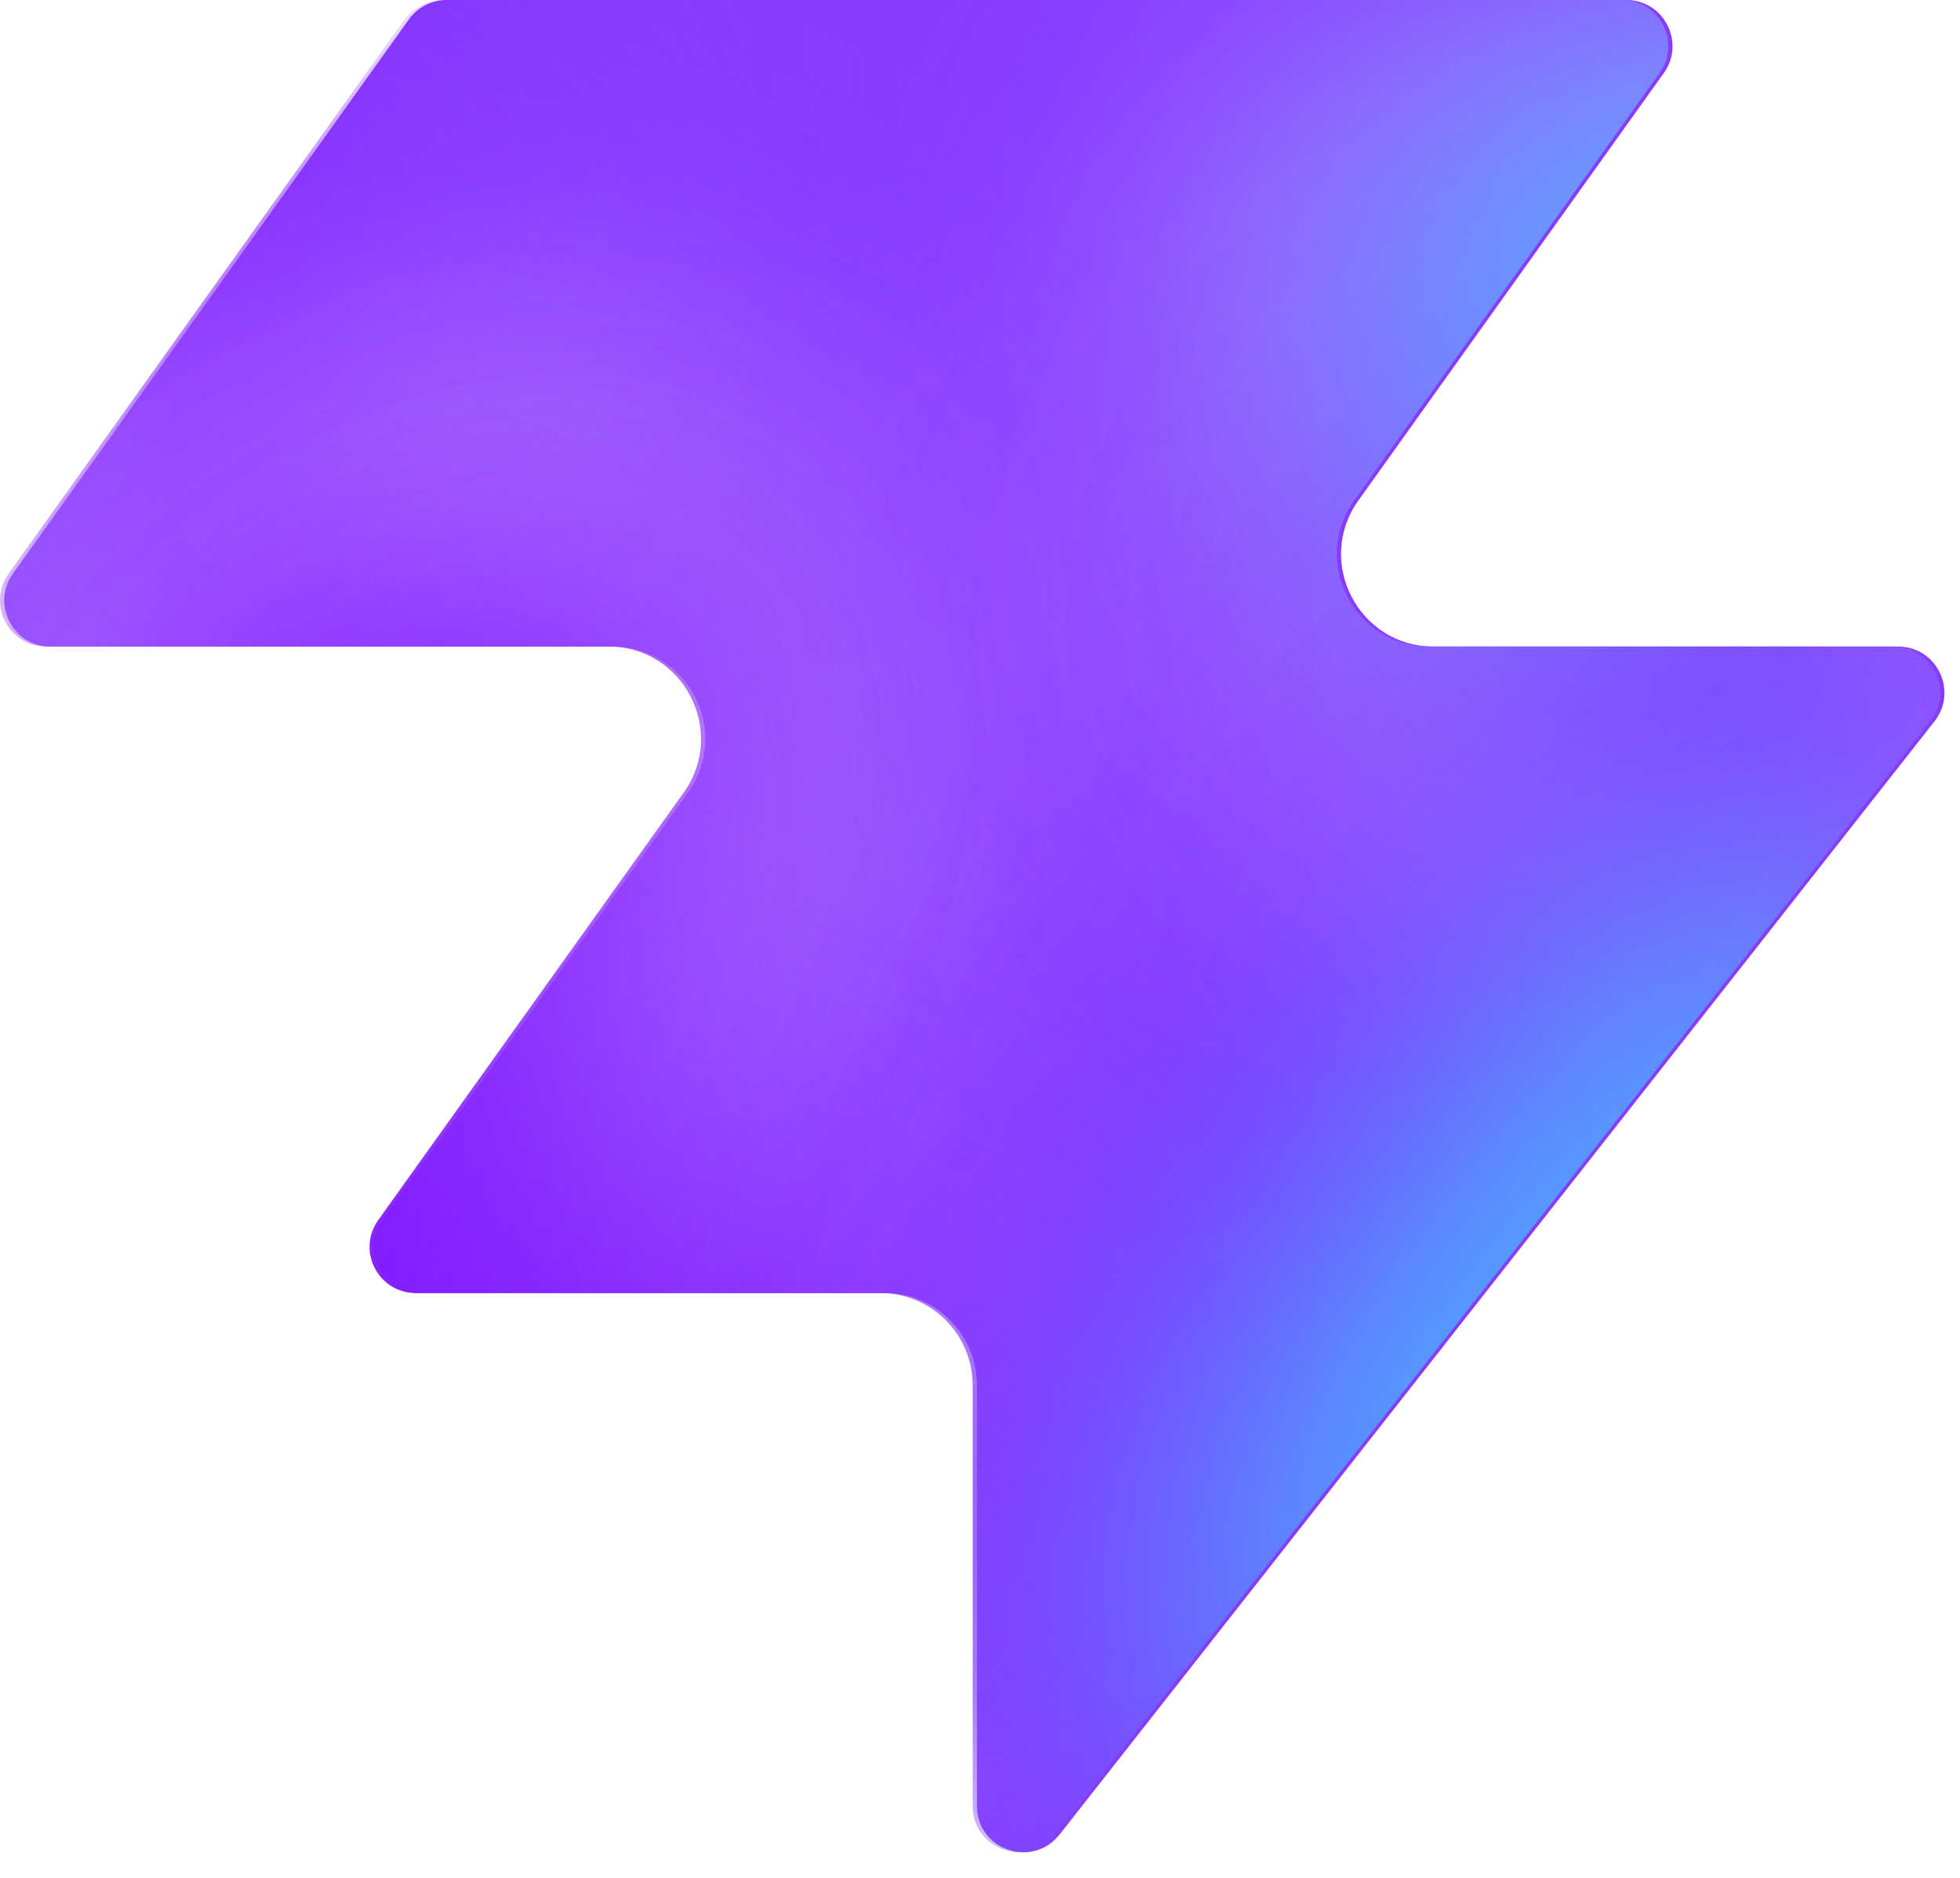
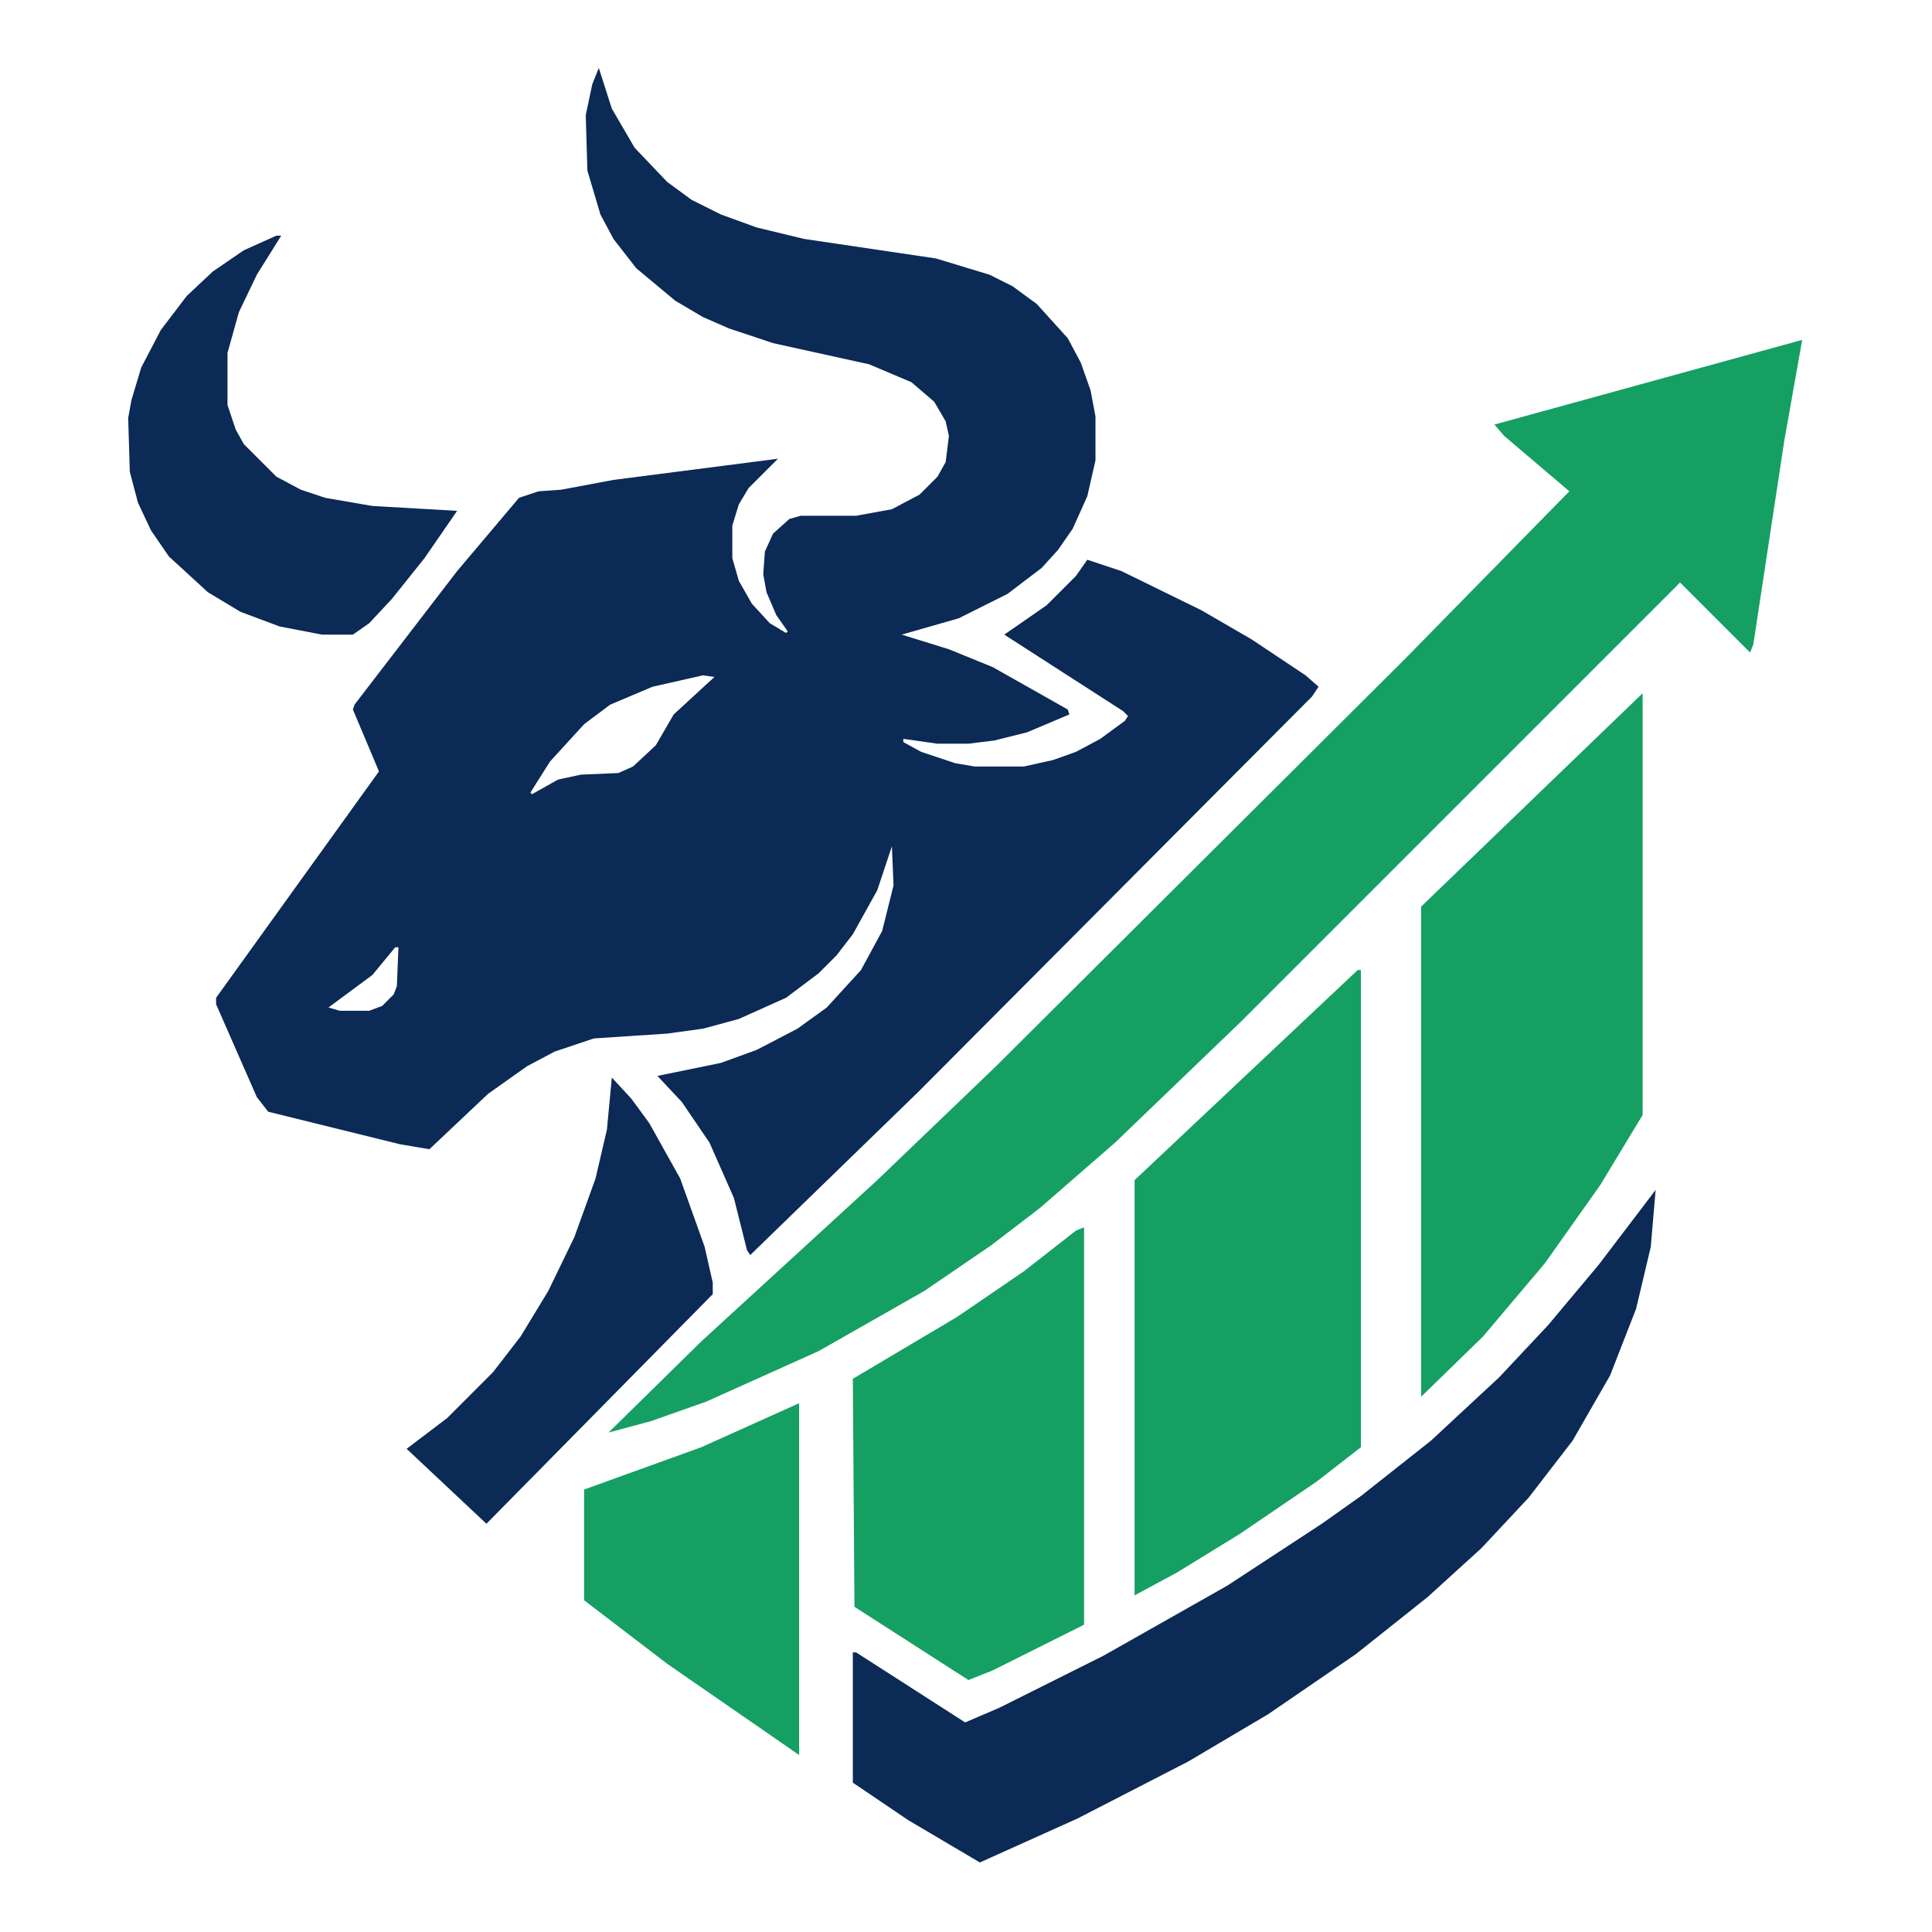
- <svg xmlns="http://www.w3.org/2000/svg" width="48" height="46" fill="none" viewBox="0 0 48 46">
-   <path fill="#863bff" d="M25.946 44.938c-.664.845-2.021.375-2.021-.698V33.937a2.26 2.26 0 0 0-2.262-2.262H10.287c-.92 0-1.456-1.04-.92-1.788l7.48-10.471c1.07-1.497 0-3.578-1.842-3.578H1.237c-.92 0-1.456-1.04-.92-1.788L10.013.474c.214-.297.556-.474.92-.474h28.894c.92 0 1.456 1.04.92 1.788l-7.48 10.471c-1.07 1.498 0 3.579 1.842 3.579h11.377c.943 0 1.473 1.088.89 1.83L25.947 44.94z" style="fill:#863bff;fill:color(display-p3 .525 .23 1);fill-opacity:1" />
-   <mask id="a" width="48" height="46" x="0" y="0" maskUnits="userSpaceOnUse" style="mask-type:alpha">
-     <path fill="#000" d="M25.842 44.938c-.664.844-2.021.375-2.021-.698V33.937a2.26 2.26 0 0 0-2.262-2.262H10.183c-.92 0-1.456-1.04-.92-1.788l7.48-10.471c1.07-1.498 0-3.579-1.842-3.579H1.133c-.92 0-1.456-1.04-.92-1.787L9.91.473c.214-.297.556-.474.92-.474h28.894c.92 0 1.456 1.04.92 1.788l-7.48 10.471c-1.07 1.498 0 3.578 1.842 3.578h11.377c.943 0 1.473 1.088.89 1.832L25.843 44.94z" style="fill:#000;fill-opacity:1" />
-   </mask>
-   <g mask="url(#a)">
-     <g filter="url(#b)">
-       <ellipse cx="5.508" cy="14.704" fill="#ede6ff" rx="5.508" ry="14.704" style="fill:#ede6ff;fill:color(display-p3 .927 .903 1);fill-opacity:1" transform="matrix(.00324 1 1 -.00324 -4.47 31.516)" />
-     </g>
-     <g filter="url(#c)">
-       <ellipse cx="10.399" cy="29.851" fill="#ede6ff" rx="10.399" ry="29.851" style="fill:#ede6ff;fill:color(display-p3 .927 .903 1);fill-opacity:1" transform="matrix(.00324 1 1 -.00324 -39.328 7.883)" />
-     </g>
-     <g filter="url(#d)">
-       <ellipse cx="5.508" cy="30.487" fill="#7e14ff" rx="5.508" ry="30.487" style="fill:#7e14ff;fill:color(display-p3 .492 .077 1);fill-opacity:1" transform="rotate(89.814 -25.913 -14.639)scale(1 -1)" />
-     </g>
-     <g filter="url(#e)">
-       <ellipse cx="5.508" cy="30.599" fill="#7e14ff" rx="5.508" ry="30.599" style="fill:#7e14ff;fill:color(display-p3 .492 .077 1);fill-opacity:1" transform="rotate(89.814 -32.644 -3.334)scale(1 -1)" />
-     </g>
-     <g filter="url(#f)">
-       <ellipse cx="5.508" cy="30.599" fill="#7e14ff" rx="5.508" ry="30.599" style="fill:#7e14ff;fill:color(display-p3 .492 .077 1);fill-opacity:1" transform="matrix(.00324 1 1 -.00324 -34.34 30.47)" />
-     </g>
-     <g filter="url(#g)">
-       <ellipse cx="14.072" cy="22.078" fill="#ede6ff" rx="14.072" ry="22.078" style="fill:#ede6ff;fill:color(display-p3 .927 .903 1);fill-opacity:1" transform="rotate(93.35 24.506 48.493)scale(-1 1)" />
-     </g>
-     <g filter="url(#h)">
-       <ellipse cx="3.47" cy="21.501" fill="#7e14ff" rx="3.47" ry="21.501" style="fill:#7e14ff;fill:color(display-p3 .492 .077 1);fill-opacity:1" transform="rotate(89.009 28.708 47.59)scale(-1 1)" />
-     </g>
-     <g filter="url(#i)">
-       <ellipse cx="3.47" cy="21.501" fill="#7e14ff" rx="3.47" ry="21.501" style="fill:#7e14ff;fill:color(display-p3 .492 .077 1);fill-opacity:1" transform="rotate(89.009 28.708 47.59)scale(-1 1)" />
-     </g>
-     <g filter="url(#j)">
-       <ellipse cx=".387" cy="8.972" fill="#7e14ff" rx="4.407" ry="29.108" style="fill:#7e14ff;fill:color(display-p3 .492 .077 1);fill-opacity:1" transform="rotate(39.51 .387 8.972)" />
-     </g>
-     <g filter="url(#k)">
-       <ellipse cx="47.523" cy="-6.092" fill="#7e14ff" rx="4.407" ry="29.108" style="fill:#7e14ff;fill:color(display-p3 .492 .077 1);fill-opacity:1" transform="rotate(37.892 47.523 -6.092)" />
-     </g>
-     <g filter="url(#l)">
-       <ellipse cx="41.412" cy="6.333" fill="#47bfff" rx="5.971" ry="9.665" style="fill:#47bfff;fill:color(display-p3 .28 .748 1);fill-opacity:1" transform="rotate(37.892 41.412 6.333)" />
-     </g>
-     <g filter="url(#m)">
-       <ellipse cx="-1.879" cy="38.332" fill="#7e14ff" rx="4.407" ry="29.108" style="fill:#7e14ff;fill:color(display-p3 .492 .077 1);fill-opacity:1" transform="rotate(37.892 -1.88 38.332)" />
-     </g>
-     <g filter="url(#n)">
-       <ellipse cx="-1.879" cy="38.332" fill="#7e14ff" rx="4.407" ry="29.108" style="fill:#7e14ff;fill:color(display-p3 .492 .077 1);fill-opacity:1" transform="rotate(37.892 -1.88 38.332)" />
-     </g>
-     <g filter="url(#o)">
-       <ellipse cx="35.651" cy="29.907" fill="#7e14ff" rx="4.407" ry="29.108" style="fill:#7e14ff;fill:color(display-p3 .492 .077 1);fill-opacity:1" transform="rotate(37.892 35.651 29.907)" />
-     </g>
-     <g filter="url(#p)">
-       <ellipse cx="38.418" cy="32.4" fill="#47bfff" rx="5.971" ry="15.297" style="fill:#47bfff;fill:color(display-p3 .28 .748 1);fill-opacity:1" transform="rotate(37.892 38.418 32.4)" />
-     </g>
-   </g>
-   <defs>
-     <filter id="b" width="60.045" height="41.654" x="-19.77" y="16.149" color-interpolation-filters="sRGB" filterUnits="userSpaceOnUse">
-       <feFlood flood-opacity="0" result="BackgroundImageFix" />
-       <feBlend in="SourceGraphic" in2="BackgroundImageFix" result="shape" />
-       <feGaussianBlur result="effect1_foregroundBlur_2002_17158" stdDeviation="7.659" />
-     </filter>
-     <filter id="c" width="90.34" height="51.437" x="-54.613" y="-7.533" color-interpolation-filters="sRGB" filterUnits="userSpaceOnUse">
-       <feFlood flood-opacity="0" result="BackgroundImageFix" />
-       <feBlend in="SourceGraphic" in2="BackgroundImageFix" result="shape" />
-       <feGaussianBlur result="effect1_foregroundBlur_2002_17158" stdDeviation="7.659" />
-     </filter>
-     <filter id="d" width="79.355" height="29.4" x="-49.64" y="2.03" color-interpolation-filters="sRGB" filterUnits="userSpaceOnUse">
-       <feFlood flood-opacity="0" result="BackgroundImageFix" />
-       <feBlend in="SourceGraphic" in2="BackgroundImageFix" result="shape" />
-       <feGaussianBlur result="effect1_foregroundBlur_2002_17158" stdDeviation="4.596" />
-     </filter>
-     <filter id="e" width="79.579" height="29.4" x="-45.045" y="20.029" color-interpolation-filters="sRGB" filterUnits="userSpaceOnUse">
-       <feFlood flood-opacity="0" result="BackgroundImageFix" />
-       <feBlend in="SourceGraphic" in2="BackgroundImageFix" result="shape" />
-       <feGaussianBlur result="effect1_foregroundBlur_2002_17158" stdDeviation="4.596" />
-     </filter>
-     <filter id="f" width="79.579" height="29.4" x="-43.513" y="21.178" color-interpolation-filters="sRGB" filterUnits="userSpaceOnUse">
-       <feFlood flood-opacity="0" result="BackgroundImageFix" />
-       <feBlend in="SourceGraphic" in2="BackgroundImageFix" result="shape" />
-       <feGaussianBlur result="effect1_foregroundBlur_2002_17158" stdDeviation="4.596" />
-     </filter>
-     <filter id="g" width="74.749" height="58.852" x="15.756" y="-17.901" color-interpolation-filters="sRGB" filterUnits="userSpaceOnUse">
-       <feFlood flood-opacity="0" result="BackgroundImageFix" />
-       <feBlend in="SourceGraphic" in2="BackgroundImageFix" result="shape" />
-       <feGaussianBlur result="effect1_foregroundBlur_2002_17158" stdDeviation="7.659" />
-     </filter>
-     <filter id="h" width="61.377" height="25.362" x="23.548" y="2.284" color-interpolation-filters="sRGB" filterUnits="userSpaceOnUse">
-       <feFlood flood-opacity="0" result="BackgroundImageFix" />
-       <feBlend in="SourceGraphic" in2="BackgroundImageFix" result="shape" />
-       <feGaussianBlur result="effect1_foregroundBlur_2002_17158" stdDeviation="4.596" />
-     </filter>
-     <filter id="i" width="61.377" height="25.362" x="23.548" y="2.284" color-interpolation-filters="sRGB" filterUnits="userSpaceOnUse">
-       <feFlood flood-opacity="0" result="BackgroundImageFix" />
-       <feBlend in="SourceGraphic" in2="BackgroundImageFix" result="shape" />
-       <feGaussianBlur result="effect1_foregroundBlur_2002_17158" stdDeviation="4.596" />
-     </filter>
-     <filter id="j" width="56.045" height="63.649" x="-27.636" y="-22.853" color-interpolation-filters="sRGB" filterUnits="userSpaceOnUse">
-       <feFlood flood-opacity="0" result="BackgroundImageFix" />
-       <feBlend in="SourceGraphic" in2="BackgroundImageFix" result="shape" />
-       <feGaussianBlur result="effect1_foregroundBlur_2002_17158" stdDeviation="4.596" />
-     </filter>
-     <filter id="k" width="54.814" height="64.646" x="20.116" y="-38.415" color-interpolation-filters="sRGB" filterUnits="userSpaceOnUse">
-       <feFlood flood-opacity="0" result="BackgroundImageFix" />
-       <feBlend in="SourceGraphic" in2="BackgroundImageFix" result="shape" />
-       <feGaussianBlur result="effect1_foregroundBlur_2002_17158" stdDeviation="4.596" />
-     </filter>
-     <filter id="l" width="33.541" height="35.313" x="24.641" y="-11.323" color-interpolation-filters="sRGB" filterUnits="userSpaceOnUse">
-       <feFlood flood-opacity="0" result="BackgroundImageFix" />
-       <feBlend in="SourceGraphic" in2="BackgroundImageFix" result="shape" />
-       <feGaussianBlur result="effect1_foregroundBlur_2002_17158" stdDeviation="4.596" />
-     </filter>
-     <filter id="m" width="54.814" height="64.646" x="-29.286" y="6.009" color-interpolation-filters="sRGB" filterUnits="userSpaceOnUse">
-       <feFlood flood-opacity="0" result="BackgroundImageFix" />
-       <feBlend in="SourceGraphic" in2="BackgroundImageFix" result="shape" />
-       <feGaussianBlur result="effect1_foregroundBlur_2002_17158" stdDeviation="4.596" />
-     </filter>
-     <filter id="n" width="54.814" height="64.646" x="-29.286" y="6.009" color-interpolation-filters="sRGB" filterUnits="userSpaceOnUse">
-       <feFlood flood-opacity="0" result="BackgroundImageFix" />
-       <feBlend in="SourceGraphic" in2="BackgroundImageFix" result="shape" />
-       <feGaussianBlur result="effect1_foregroundBlur_2002_17158" stdDeviation="4.596" />
-     </filter>
-     <filter id="o" width="54.814" height="64.646" x="8.244" y="-2.416" color-interpolation-filters="sRGB" filterUnits="userSpaceOnUse">
-       <feFlood flood-opacity="0" result="BackgroundImageFix" />
-       <feBlend in="SourceGraphic" in2="BackgroundImageFix" result="shape" />
-       <feGaussianBlur result="effect1_foregroundBlur_2002_17158" stdDeviation="4.596" />
-     </filter>
-     <filter id="p" width="39.409" height="43.623" x="18.713" y="10.588" color-interpolation-filters="sRGB" filterUnits="userSpaceOnUse">
-       <feFlood flood-opacity="0" result="BackgroundImageFix" />
-       <feBlend in="SourceGraphic" in2="BackgroundImageFix" result="shape" />
-       <feGaussianBlur result="effect1_foregroundBlur_2002_17158" stdDeviation="4.596" />
-     </filter>
-   </defs>
+ <svg xmlns="http://www.w3.org/2000/svg" width="512" height="512" viewBox="0 0 512 512">
+   <path d="M438.76,315.34L423.66,335.19L410.28,351.16L397.33,364.97L379.21,381.80L360.65,396.47L350.29,403.81L325.26,420.20L292.47,438.76L264.85,452.57L255.78,456.46L226.87,437.90L226.01,437.90L226.01,472.42L240.68,482.35L259.67,493.57L285.56,481.92L314.91,466.81L336.05,454.30L359.36,438.33L378.34,423.23L392.59,410.28L405.10,396.90L416.75,381.80L426.68,364.53L433.58,346.84L437.47,330.44Z M162.14,285.56L160.84,299.37L157.82,312.32L152.21,327.85L145.31,342.09L137.97,354.18L130.63,363.67L118.55,375.76L107.76,383.95L128.91,403.81L188.89,342.96L188.89,339.94L186.74,330.44L180.26,312.32L172.06,297.64L167.32,291.17Z M73.24,62.45L64.61,66.33L56.41,71.94L49.50,78.42L42.60,87.48L37.42,97.41L34.83,106.04L33.97,110.78L34.40,125.02L36.56,133.22L40.01,140.56L44.76,147.47L55.11,156.96L63.74,162.14L74.10,166.02L85.32,168.18L93.52,168.18L97.84,165.16L103.88,158.69L112.51,147.90L121.14,135.38L98.70,134.09L86.18,131.93L79.71,129.77L73.24,126.32L64.61,117.69L62.45,113.80L60.29,107.33L60.29,93.52L63.31,82.73L68.06,72.81L74.53,62.45Z M158.69,18.00L156.96,22.32L155.23,30.51L155.66,45.19L159.12,56.84L162.57,63.31L168.61,71.08L178.97,79.71L186.30,84.03L193.21,87.05L204.86,90.93L230.32,96.54L241.54,101.29L247.58,106.47L250.61,111.65L251.47,115.53L250.61,122.44L248.45,126.32L243.70,131.07L236.36,134.95L226.87,136.68L212.20,136.68L209.18,137.54L204.86,141.42L202.70,146.17L202.27,152.21L203.14,156.96L205.72,163.00L208.75,167.32L208.31,167.75L204.00,165.16L199.25,159.98L195.80,153.94L194.07,147.90L194.07,139.27L195.80,133.66L198.39,129.34L206.16,121.57L162.57,127.18L148.76,129.77L142.72,130.20L137.54,131.93L121.14,151.35L93.95,186.74L93.52,188.03L100.43,204.43L57.27,264.42L57.27,266.14L68.06,290.74L71.08,294.62L106.04,303.25L113.80,304.55L129.34,289.88L139.70,282.54L147.03,278.66L157.39,275.20L176.81,273.91L186.30,272.61L195.80,270.03L208.31,264.42L216.94,257.94L221.69,253.19L226.01,247.58L232.48,235.93L236.36,224.28L236.80,234.64L233.78,246.72L228.17,257.08L219.10,267.00L211.33,272.61L200.55,278.22L191.05,281.68L174.22,285.13L180.69,292.03L188.03,302.82L194.50,317.50L197.96,331.31L198.82,332.60L243.27,289.45L347.70,184.58L349.43,181.99L345.98,178.97L331.74,169.47L318.36,161.71L297.21,151.35L288.15,148.33L285.13,152.64L277.36,160.41L266.14,168.18L297.64,188.46L298.94,189.76L298.08,191.05L291.60,195.80L285.13,199.25L279.09,201.41L271.32,203.14L258.37,203.14L253.19,202.27L244.13,199.25L239.39,196.66L239.39,195.80L248.45,197.09L256.65,197.09L263.55,196.23L272.18,194.07L283.40,189.33L282.97,188.03L263.12,176.81L251.47,172.06L238.95,168.18L254.06,163.86L267.00,157.39L276.07,150.49L280.38,145.74L284.27,140.13L288.15,131.50L290.31,122.00L290.31,110.35L289.01,103.45L286.42,96.11L282.97,89.64L274.77,80.57L268.30,75.83L262.26,72.81L248.02,68.49L213.06,63.31L200.55,60.29L191.05,56.84L183.28,52.96L176.81,48.21L168.18,39.15L162.14,28.79Z M105.60,251.04L105.17,261.39L104.31,263.55L101.29,266.57L97.84,267.87L90.07,267.87L87.05,267.00L98.70,258.37L104.74,251.04Z M189.33,179.40L178.54,189.33L173.79,197.52L167.75,203.14L163.86,204.86L153.94,205.29L147.90,206.59L140.99,210.47L140.56,210.04L145.74,201.84L154.80,191.91L161.71,186.74L172.93,181.99L186.30,178.97Z" fill="#0b2a55" fill-rule="evenodd" />
+   <path d="M211.77,371.87L185.87,383.52L154.80,394.74L154.80,424.09L176.81,440.92L211.77,465.09Z M287.29,325.26L285.13,326.13L271.32,336.92L253.63,349.00L226.01,365.40L226.44,425.82L256.65,445.23L263.12,442.65L287.29,430.56Z M360.65,257.08L359.79,257.08L300.67,312.75L300.67,422.79L311.89,416.75L328.72,406.40L349.00,392.59L360.65,383.52Z M435.31,183.72L376.62,240.25L376.62,370.15L393.02,354.18L409.42,334.76L424.09,314.04L435.31,295.49Z M477.60,90.07L396.04,112.51L398.63,115.53L415.89,130.20L372.30,174.65L263.98,282.54L232.48,312.75L185.87,355.47L161.27,379.64L172.50,376.62L187.17,371.44L216.94,358.06L245.00,342.09L262.69,330.01L275.64,320.09L295.49,302.82L328.72,270.89L445.23,154.37L463.79,172.93L464.65,170.77L472.85,116.83Z" fill="#159f63" fill-rule="evenodd" />
</svg>
